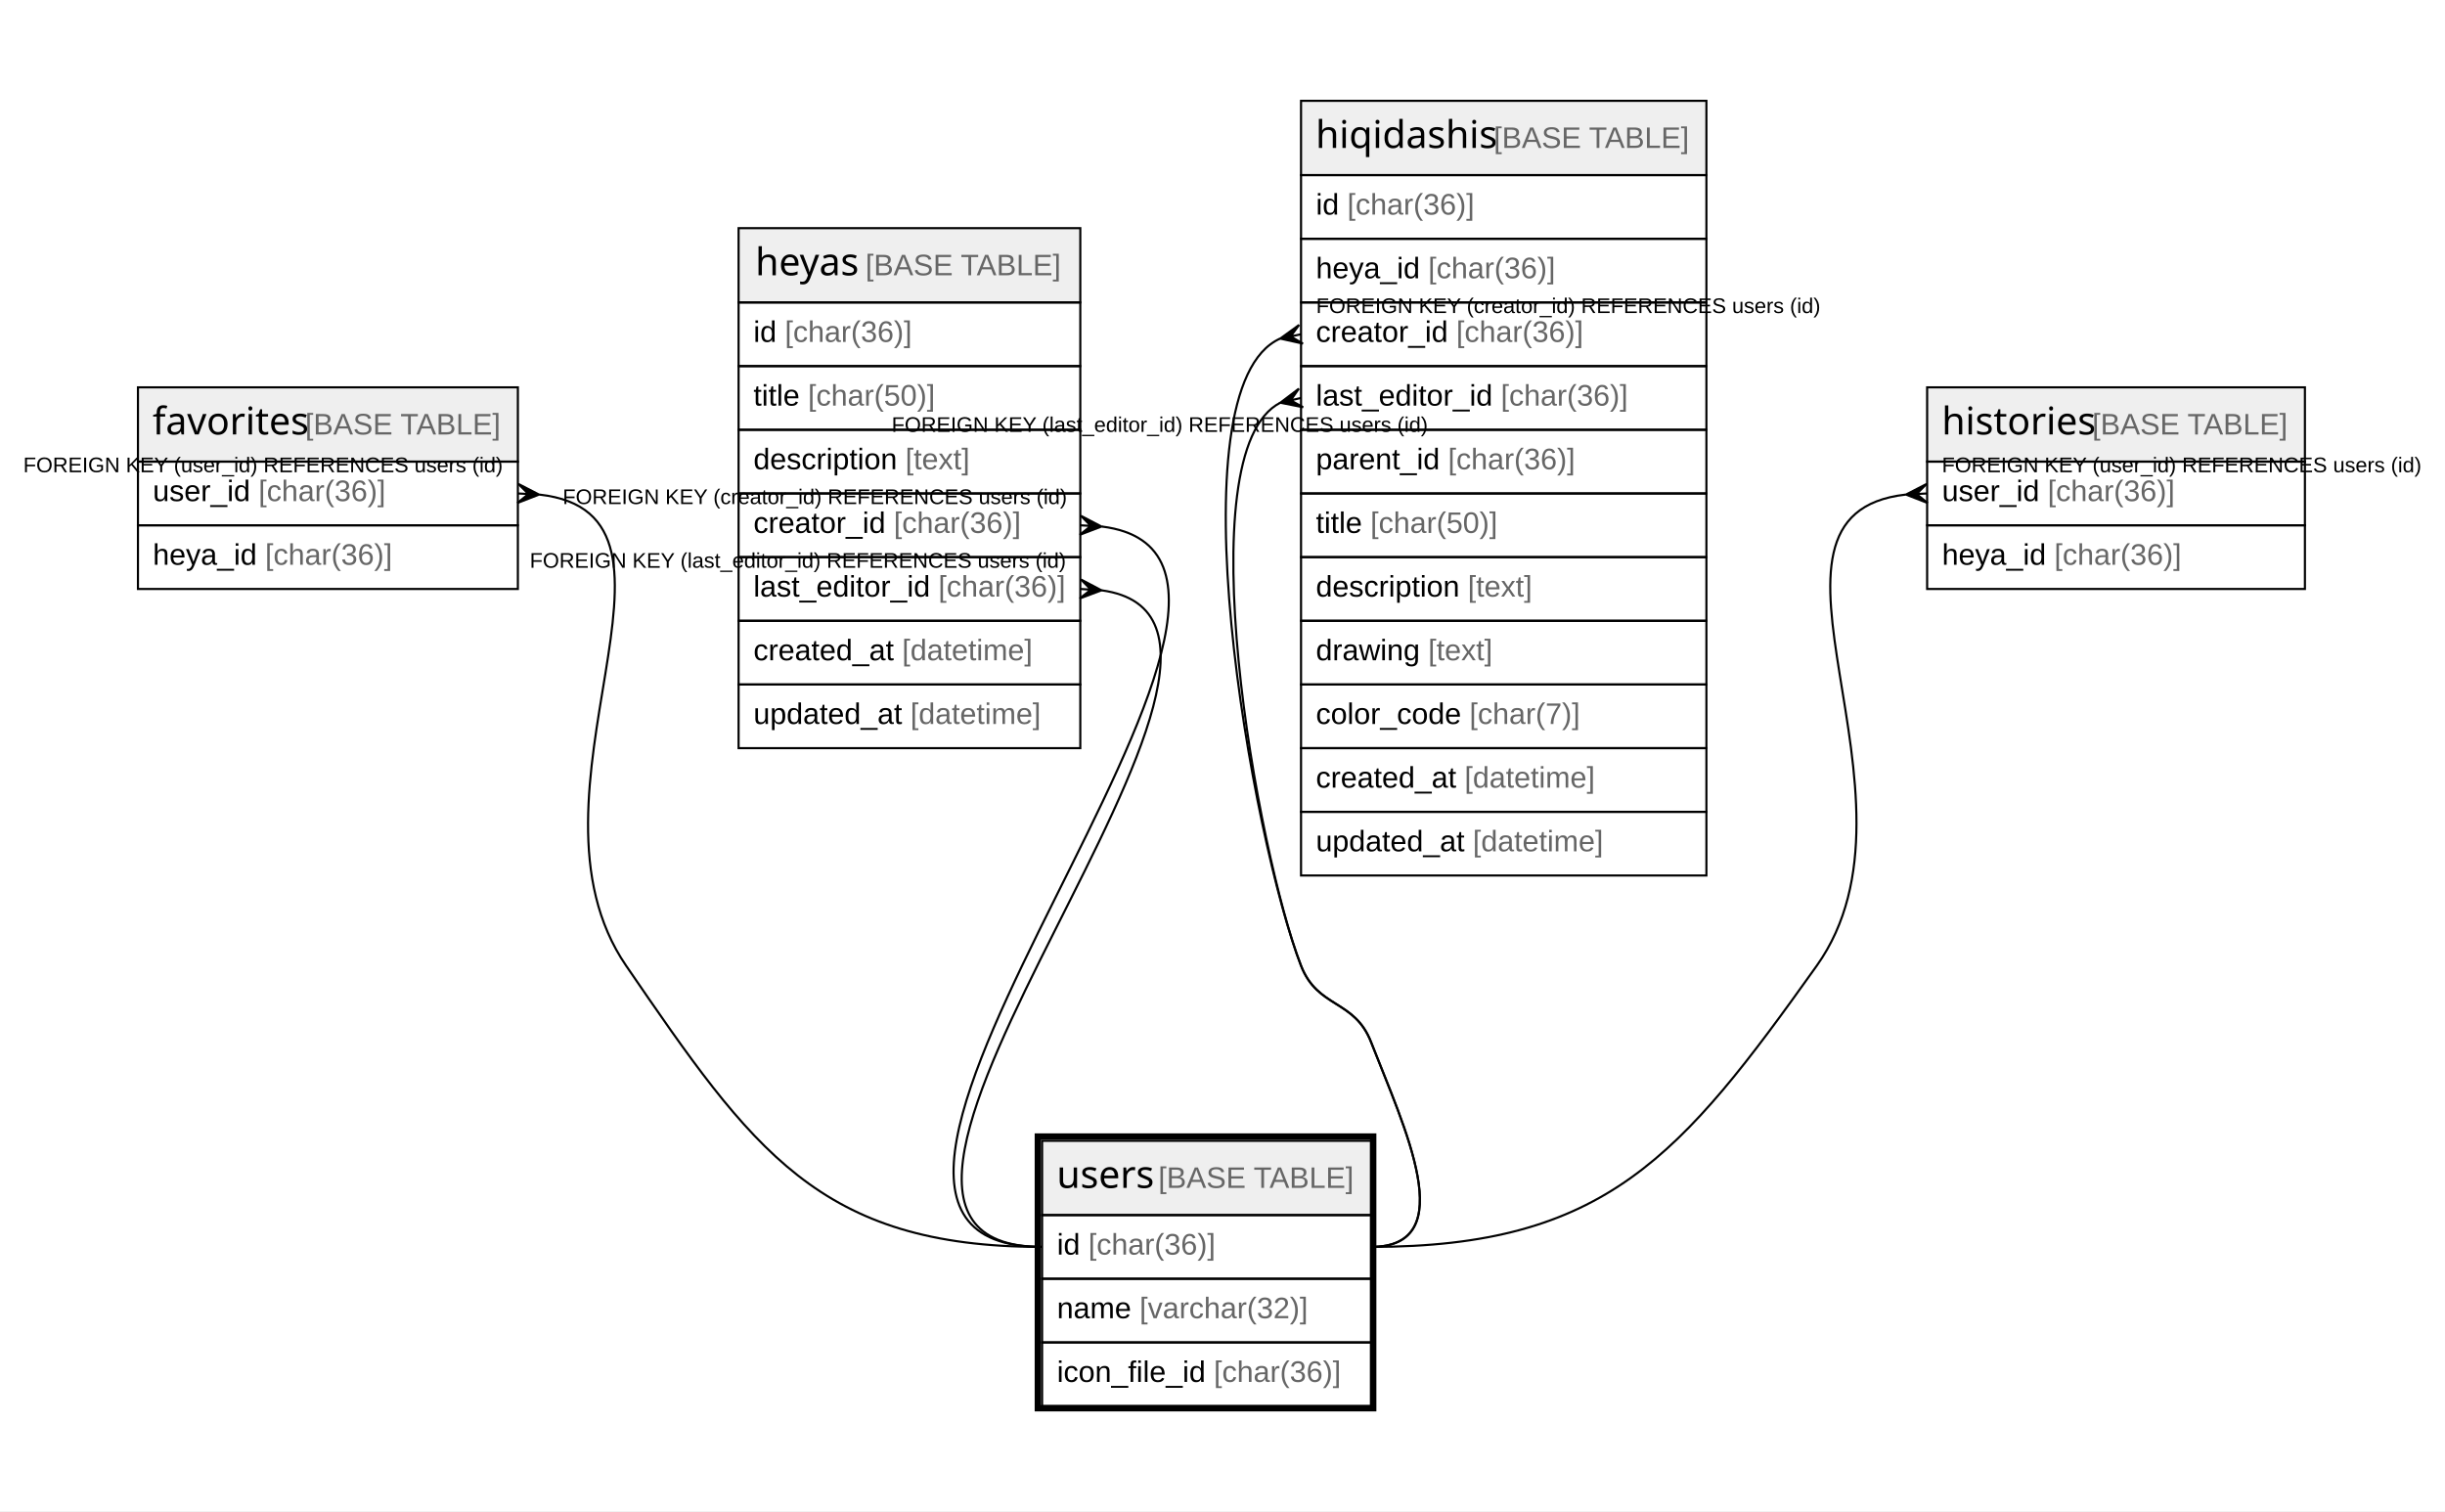
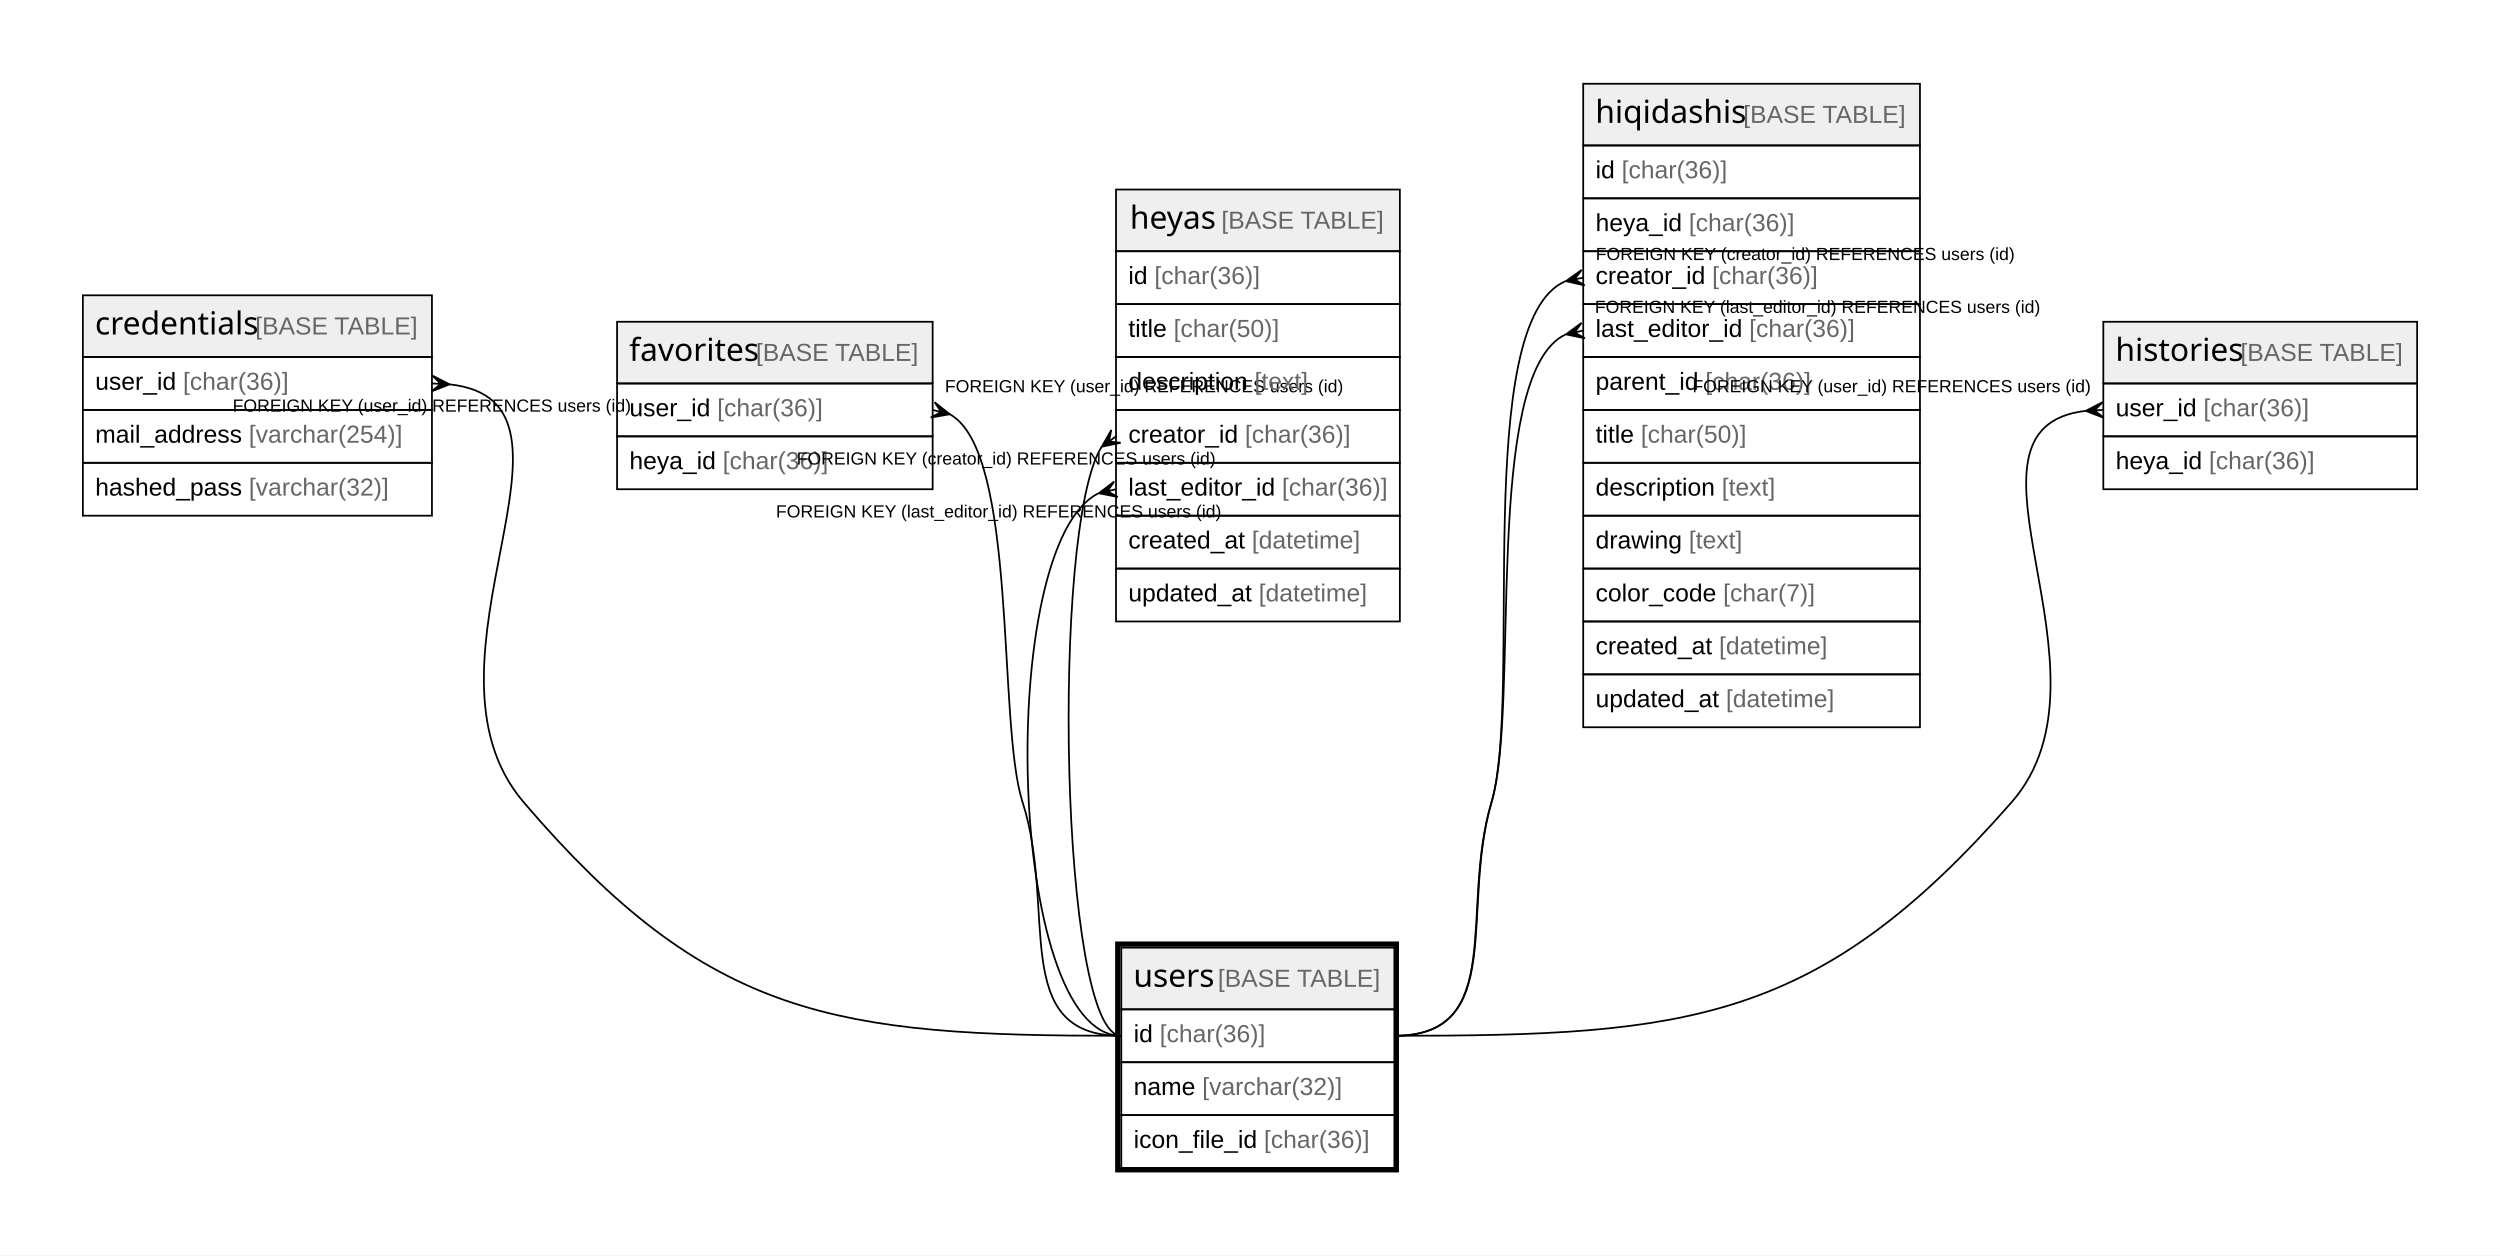
- <svg xmlns="http://www.w3.org/2000/svg" width="1152pt" height="712pt" viewBox="0.00 0.00 1152.00 712.00">
+ <svg xmlns="http://www.w3.org/2000/svg" width="1418pt" height="712pt" viewBox="0.00 0.00 1418.00 712.00">
  <g id="graph0" class="graph" transform="scale(1 1) rotate(0) translate(4 708)">
-     <polygon fill="#ffffff" stroke="transparent" points="-4,4 -4,-708 1148,-708 1148,4 -4,4" />
+     <polygon fill="#ffffff" stroke="transparent" points="-4,4 -4,-708 1414,-708 1414,4 -4,4" />
    <g id="node1" class="node">
-       <polygon fill="#efefef" stroke="transparent" points="487,-135.5 487,-170.5 642,-170.5 642,-135.5 487,-135.5" />
-       <polygon fill="none" stroke="#000000" points="487,-135.5 487,-170.5 642,-170.5 642,-135.5 487,-135.5" />
-       <text text-anchor="start" x="493.871" y="-148.3" font-family="Arial Bold" font-size="18.00" fill="#000000">users</text>
-       <text text-anchor="start" x="537.875" y="-148.3" font-family="Arial" font-size="14.00" fill="#000000"> </text>
-       <text text-anchor="start" x="541.766" y="-148.3" font-family="Arial" font-size="14.00" fill="#666666">[BASE TABLE]</text>
-       <polygon fill="none" stroke="#000000" points="487,-105.5 487,-135.5 642,-135.5 642,-105.5 487,-105.5" />
-       <text text-anchor="start" x="494" y="-116.9" font-family="Arial" font-size="14.00" fill="#000000">id </text>
-       <text text-anchor="start" x="508.78" y="-116.9" font-family="Arial" font-size="14.00" fill="#666666">[char(36)]</text>
-       <polygon fill="none" stroke="#000000" points="487,-75.5 487,-105.5 642,-105.5 642,-75.5 487,-75.5" />
-       <text text-anchor="start" x="494" y="-86.9" font-family="Arial" font-size="14.00" fill="#000000">name </text>
-       <text text-anchor="start" x="532.899" y="-86.9" font-family="Arial" font-size="14.00" fill="#666666">[varchar(32)]</text>
-       <polygon fill="none" stroke="#000000" points="487,-45.5 487,-75.5 642,-75.5 642,-45.5 487,-45.5" />
-       <text text-anchor="start" x="494" y="-56.9" font-family="Arial" font-size="14.00" fill="#000000">icon_file_id </text>
-       <text text-anchor="start" x="567.903" y="-56.9" font-family="Arial" font-size="14.00" fill="#666666">[char(36)]</text>
-       <polygon fill="none" stroke="#000000" stroke-width="3" points="485,-44.5 485,-172.5 643,-172.5 643,-44.5 485,-44.5" />
+       <polygon fill="#efefef" stroke="transparent" points="632,-135.5 632,-170.5 787,-170.5 787,-135.5 632,-135.5" />
+       <polygon fill="none" stroke="#000000" points="632,-135.5 632,-170.5 787,-170.5 787,-135.5 632,-135.5" />
+       <text text-anchor="start" x="638.871" y="-148.3" font-family="Arial Bold" font-size="18.00" fill="#000000">users</text>
+       <text text-anchor="start" x="682.875" y="-148.3" font-family="Arial" font-size="14.00" fill="#000000"> </text>
+       <text text-anchor="start" x="686.766" y="-148.3" font-family="Arial" font-size="14.00" fill="#666666">[BASE TABLE]</text>
+       <polygon fill="none" stroke="#000000" points="632,-105.5 632,-135.5 787,-135.5 787,-105.5 632,-105.5" />
+       <text text-anchor="start" x="639" y="-116.9" font-family="Arial" font-size="14.00" fill="#000000">id </text>
+       <text text-anchor="start" x="653.78" y="-116.9" font-family="Arial" font-size="14.00" fill="#666666">[char(36)]</text>
+       <polygon fill="none" stroke="#000000" points="632,-75.5 632,-105.5 787,-105.5 787,-75.5 632,-75.5" />
+       <text text-anchor="start" x="639" y="-86.9" font-family="Arial" font-size="14.00" fill="#000000">name </text>
+       <text text-anchor="start" x="677.899" y="-86.9" font-family="Arial" font-size="14.00" fill="#666666">[varchar(32)]</text>
+       <polygon fill="none" stroke="#000000" points="632,-45.5 632,-75.5 787,-75.5 787,-45.5 632,-45.5" />
+       <text text-anchor="start" x="639" y="-56.9" font-family="Arial" font-size="14.00" fill="#000000">icon_file_id </text>
+       <text text-anchor="start" x="712.903" y="-56.9" font-family="Arial" font-size="14.00" fill="#666666">[char(36)]</text>
+       <polygon fill="none" stroke="#000000" stroke-width="3" points="630,-44.5 630,-172.5 788,-172.5 788,-44.5 630,-44.5" />
    </g>
    <g id="node2" class="node">
-       <polygon fill="#efefef" stroke="transparent" points="61,-490.5 61,-525.5 240,-525.5 240,-490.5 61,-490.5" />
-       <polygon fill="none" stroke="#000000" points="61,-490.5 61,-525.5 240,-525.5 240,-490.5 61,-490.5" />
-       <text text-anchor="start" x="67.868" y="-503.3" font-family="Arial Bold" font-size="18.00" fill="#000000">favorites</text>
-       <text text-anchor="start" x="135.878" y="-503.3" font-family="Arial" font-size="14.00" fill="#000000"> </text>
-       <text text-anchor="start" x="139.768" y="-503.3" font-family="Arial" font-size="14.00" fill="#666666">[BASE TABLE]</text>
-       <polygon fill="none" stroke="#000000" points="61,-460.5 61,-490.5 240,-490.5 240,-460.5 61,-460.5" />
-       <text text-anchor="start" x="68" y="-471.9" font-family="Arial" font-size="14.00" fill="#000000">user_id </text>
-       <text text-anchor="start" x="117.788" y="-471.9" font-family="Arial" font-size="14.00" fill="#666666">[char(36)]</text>
-       <polygon fill="none" stroke="#000000" points="61,-430.5 61,-460.5 240,-460.5 240,-430.5 61,-430.5" />
-       <text text-anchor="start" x="68" y="-441.9" font-family="Arial" font-size="14.00" fill="#000000">heya_id </text>
-       <text text-anchor="start" x="120.91" y="-441.9" font-family="Arial" font-size="14.00" fill="#666666">[char(36)]</text>
+       <polygon fill="#efefef" stroke="transparent" points="43,-505.5 43,-540.5 241,-540.5 241,-505.5 43,-505.5" />
+       <polygon fill="none" stroke="#000000" points="43,-505.5 43,-540.5 241,-540.5 241,-505.5 43,-505.5" />
+       <text text-anchor="start" x="49.866" y="-518.3" font-family="Arial Bold" font-size="18.00" fill="#000000">credentials</text>
+       <text text-anchor="start" x="136.88" y="-518.3" font-family="Arial" font-size="14.00" fill="#000000"> </text>
+       <text text-anchor="start" x="140.771" y="-518.3" font-family="Arial" font-size="14.00" fill="#666666">[BASE TABLE]</text>
+       <polygon fill="none" stroke="#000000" points="43,-475.5 43,-505.5 241,-505.5 241,-475.5 43,-475.5" />
+       <text text-anchor="start" x="50" y="-486.9" font-family="Arial" font-size="14.00" fill="#000000">user_id </text>
+       <text text-anchor="start" x="99.788" y="-486.9" font-family="Arial" font-size="14.00" fill="#666666">[char(36)]</text>
+       <polygon fill="none" stroke="#000000" points="43,-445.5 43,-475.5 241,-475.5 241,-445.5 43,-445.5" />
+       <text text-anchor="start" x="50" y="-456.9" font-family="Arial" font-size="14.00" fill="#000000">mail_address </text>
+       <text text-anchor="start" x="137.121" y="-456.9" font-family="Arial" font-size="14.00" fill="#666666">[varchar(254)]</text>
+       <polygon fill="none" stroke="#000000" points="43,-415.5 43,-445.5 241,-445.5 241,-415.5 43,-415.5" />
+       <text text-anchor="start" x="50" y="-426.9" font-family="Arial" font-size="14.00" fill="#000000">hashed_pass </text>
+       <text text-anchor="start" x="137.151" y="-426.9" font-family="Arial" font-size="14.00" fill="#666666">[varchar(32)]</text>
    </g>
    <g id="edge1" class="edge">
-       <path fill="none" stroke="#000000" d="M250.195,-474.965C333.878,-465.54 235.718,-333.661 291,-253 350.444,-166.267 381.851,-120.5 487,-120.5" />
-       <polygon fill="#000000" stroke="#000000" points="249.986,-474.976 239.764,-471.006 244.993,-475.238 240,-475.5 240,-475.5 240,-475.5 244.993,-475.238 240.236,-479.994 249.986,-474.976 249.986,-474.976" />
-       <text text-anchor="start" x="6.945" y="-485.5" font-family="Arial" font-size="10.00" fill="#000000">FOREIGN KEY (user_id) REFERENCES users (id)</text>
+       <path fill="none" stroke="#000000" d="M251.004,-489.995C340.89,-480.265 225.152,-332.437 293,-253 398.06,-129.993 470.234,-120.5 632,-120.5" />
+       <polygon fill="#000000" stroke="#000000" points="250.987,-489.995 240.773,-486.006 245.994,-490.248 241,-490.5 241,-490.5 241,-490.5 245.994,-490.248 241.227,-494.994 250.987,-489.995 250.987,-489.995" />
+       <text text-anchor="start" x="127.945" y="-474.5" font-family="Arial" font-size="10.00" fill="#000000">FOREIGN KEY (user_id) REFERENCES users (id)</text>
    </g>
    <g id="node3" class="node">
-       <polygon fill="#efefef" stroke="transparent" points="344,-565.5 344,-600.5 505,-600.5 505,-565.5 344,-565.5" />
-       <polygon fill="none" stroke="#000000" points="344,-565.5 344,-600.5 505,-600.5 505,-565.5 344,-565.5" />
-       <text text-anchor="start" x="351.864" y="-578.3" font-family="Arial Bold" font-size="18.00" fill="#000000">heyas</text>
-       <text text-anchor="start" x="399.882" y="-578.3" font-family="Arial" font-size="14.00" fill="#000000"> </text>
-       <text text-anchor="start" x="403.773" y="-578.3" font-family="Arial" font-size="14.00" fill="#666666">[BASE TABLE]</text>
-       <polygon fill="none" stroke="#000000" points="344,-535.5 344,-565.5 505,-565.5 505,-535.5 344,-535.5" />
-       <text text-anchor="start" x="351" y="-546.9" font-family="Arial" font-size="14.00" fill="#000000">id </text>
-       <text text-anchor="start" x="365.78" y="-546.9" font-family="Arial" font-size="14.00" fill="#666666">[char(36)]</text>
-       <polygon fill="none" stroke="#000000" points="344,-505.5 344,-535.5 505,-535.5 505,-505.5 344,-505.5" />
-       <text text-anchor="start" x="351" y="-516.9" font-family="Arial" font-size="14.00" fill="#000000">title </text>
-       <text text-anchor="start" x="376.668" y="-516.9" font-family="Arial" font-size="14.00" fill="#666666">[char(50)]</text>
-       <polygon fill="none" stroke="#000000" points="344,-475.5 344,-505.5 505,-505.5 505,-475.5 344,-475.5" />
-       <text text-anchor="start" x="351" y="-486.9" font-family="Arial" font-size="14.00" fill="#000000">description </text>
-       <text text-anchor="start" x="422.568" y="-486.9" font-family="Arial" font-size="14.00" fill="#666666">[text]</text>
-       <polygon fill="none" stroke="#000000" points="344,-445.5 344,-475.5 505,-475.5 505,-445.5 344,-445.5" />
-       <text text-anchor="start" x="351" y="-456.9" font-family="Arial" font-size="14.00" fill="#000000">creator_id </text>
-       <text text-anchor="start" x="417.122" y="-456.9" font-family="Arial" font-size="14.00" fill="#666666">[char(36)]</text>
-       <polygon fill="none" stroke="#000000" points="344,-415.5 344,-445.5 505,-445.5 505,-415.5 344,-415.5" />
-       <text text-anchor="start" x="350.988" y="-426.9" font-family="Arial" font-size="14.00" fill="#000000">last_editor_id </text>
-       <text text-anchor="start" x="438.118" y="-426.9" font-family="Arial" font-size="14.00" fill="#666666">[char(36)]</text>
-       <polygon fill="none" stroke="#000000" points="344,-385.5 344,-415.5 505,-415.5 505,-385.5 344,-385.5" />
-       <text text-anchor="start" x="351" y="-396.9" font-family="Arial" font-size="14.00" fill="#000000">created_at </text>
-       <text text-anchor="start" x="421.028" y="-396.9" font-family="Arial" font-size="14.00" fill="#666666">[datetime]</text>
-       <polygon fill="none" stroke="#000000" points="344,-355.5 344,-385.5 505,-385.5 505,-355.5 344,-355.5" />
-       <text text-anchor="start" x="351" y="-366.9" font-family="Arial" font-size="14.00" fill="#000000">updated_at </text>
-       <text text-anchor="start" x="424.933" y="-366.9" font-family="Arial" font-size="14.00" fill="#666666">[datetime]</text>
+       <polygon fill="#efefef" stroke="transparent" points="346,-490.5 346,-525.5 525,-525.5 525,-490.5 346,-490.5" />
+       <polygon fill="none" stroke="#000000" points="346,-490.5 346,-525.5 525,-525.5 525,-490.5 346,-490.5" />
+       <text text-anchor="start" x="352.868" y="-503.3" font-family="Arial Bold" font-size="18.00" fill="#000000">favorites</text>
+       <text text-anchor="start" x="420.878" y="-503.3" font-family="Arial" font-size="14.00" fill="#000000"> </text>
+       <text text-anchor="start" x="424.768" y="-503.3" font-family="Arial" font-size="14.00" fill="#666666">[BASE TABLE]</text>
+       <polygon fill="none" stroke="#000000" points="346,-460.5 346,-490.5 525,-490.5 525,-460.5 346,-460.5" />
+       <text text-anchor="start" x="353" y="-471.9" font-family="Arial" font-size="14.00" fill="#000000">user_id </text>
+       <text text-anchor="start" x="402.788" y="-471.9" font-family="Arial" font-size="14.00" fill="#666666">[char(36)]</text>
+       <polygon fill="none" stroke="#000000" points="346,-430.5 346,-460.5 525,-460.5 525,-430.5 346,-430.5" />
+       <text text-anchor="start" x="353" y="-441.9" font-family="Arial" font-size="14.00" fill="#000000">heya_id </text>
+       <text text-anchor="start" x="405.91" y="-441.9" font-family="Arial" font-size="14.00" fill="#666666">[char(36)]</text>
    </g>
    <g id="edge2" class="edge">
-       <path fill="none" stroke="#000000" d="M515.253,-459.902C640.947,-444.101 339.372,-120.5 487,-120.5" />
-       <polygon fill="#000000" stroke="#000000" points="514.983,-459.918 504.738,-456.008 509.991,-460.209 505,-460.5 505,-460.5 505,-460.5 509.991,-460.209 505.262,-464.992 514.983,-459.918 514.983,-459.918" />
-       <text text-anchor="start" x="261.111" y="-470.5" font-family="Arial" font-size="10.00" fill="#000000">FOREIGN KEY (creator_id) REFERENCES users (id)</text>
+       <path fill="none" stroke="#000000" d="M534.754,-473.02C573.724,-451.621 561.497,-297.875 576,-253 595.661,-192.166 568.068,-120.5 632,-120.5" />
+       <polygon fill="#000000" stroke="#000000" points="534.692,-473.036 523.891,-471.139 529.846,-474.268 525,-475.5 525,-475.5 525,-475.5 529.846,-474.268 526.109,-479.861 534.692,-473.036 534.692,-473.036" />
+       <text text-anchor="start" x="531.945" y="-485.5" font-family="Arial" font-size="10.00" fill="#000000">FOREIGN KEY (user_id) REFERENCES users (id)</text>
+     </g>
+     <g id="node4" class="node">
+       <polygon fill="#efefef" stroke="transparent" points="629,-565.5 629,-600.5 790,-600.5 790,-565.5 629,-565.5" />
+       <polygon fill="none" stroke="#000000" points="629,-565.5 629,-600.5 790,-600.5 790,-565.5 629,-565.5" />
+       <text text-anchor="start" x="636.864" y="-578.3" font-family="Arial Bold" font-size="18.00" fill="#000000">heyas</text>
+       <text text-anchor="start" x="684.882" y="-578.3" font-family="Arial" font-size="14.00" fill="#000000"> </text>
+       <text text-anchor="start" x="688.773" y="-578.3" font-family="Arial" font-size="14.00" fill="#666666">[BASE TABLE]</text>
+       <polygon fill="none" stroke="#000000" points="629,-535.5 629,-565.5 790,-565.5 790,-535.5 629,-535.5" />
+       <text text-anchor="start" x="636" y="-546.9" font-family="Arial" font-size="14.00" fill="#000000">id </text>
+       <text text-anchor="start" x="650.78" y="-546.9" font-family="Arial" font-size="14.00" fill="#666666">[char(36)]</text>
+       <polygon fill="none" stroke="#000000" points="629,-505.5 629,-535.5 790,-535.5 790,-505.5 629,-505.5" />
+       <text text-anchor="start" x="636" y="-516.9" font-family="Arial" font-size="14.00" fill="#000000">title </text>
+       <text text-anchor="start" x="661.668" y="-516.9" font-family="Arial" font-size="14.00" fill="#666666">[char(50)]</text>
+       <polygon fill="none" stroke="#000000" points="629,-475.5 629,-505.5 790,-505.5 790,-475.5 629,-475.5" />
+       <text text-anchor="start" x="636" y="-486.9" font-family="Arial" font-size="14.00" fill="#000000">description </text>
+       <text text-anchor="start" x="707.568" y="-486.9" font-family="Arial" font-size="14.00" fill="#666666">[text]</text>
+       <polygon fill="none" stroke="#000000" points="629,-445.5 629,-475.5 790,-475.5 790,-445.5 629,-445.5" />
+       <text text-anchor="start" x="636" y="-456.9" font-family="Arial" font-size="14.00" fill="#000000">creator_id </text>
+       <text text-anchor="start" x="702.122" y="-456.9" font-family="Arial" font-size="14.00" fill="#666666">[char(36)]</text>
+       <polygon fill="none" stroke="#000000" points="629,-415.5 629,-445.5 790,-445.5 790,-415.5 629,-415.5" />
+       <text text-anchor="start" x="635.988" y="-426.9" font-family="Arial" font-size="14.00" fill="#000000">last_editor_id </text>
+       <text text-anchor="start" x="723.119" y="-426.9" font-family="Arial" font-size="14.00" fill="#666666">[char(36)]</text>
+       <polygon fill="none" stroke="#000000" points="629,-385.5 629,-415.5 790,-415.5 790,-385.5 629,-385.5" />
+       <text text-anchor="start" x="636" y="-396.9" font-family="Arial" font-size="14.00" fill="#000000">created_at </text>
+       <text text-anchor="start" x="706.028" y="-396.9" font-family="Arial" font-size="14.00" fill="#666666">[datetime]</text>
+       <polygon fill="none" stroke="#000000" points="629,-355.5 629,-385.5 790,-385.5 790,-355.5 629,-355.5" />
+       <text text-anchor="start" x="636" y="-366.9" font-family="Arial" font-size="14.00" fill="#000000">updated_at </text>
+       <text text-anchor="start" x="709.933" y="-366.9" font-family="Arial" font-size="14.00" fill="#666666">[datetime]</text>
    </g>
    <g id="edge3" class="edge">
-       <path fill="none" stroke="#000000" d="M515.032,-429.865C627.805,-414.368 352.629,-120.5 487,-120.5" />
-       <polygon fill="#000000" stroke="#000000" points="514.98,-429.868 504.716,-426.009 509.99,-430.184 505,-430.5 505,-430.5 505,-430.5 509.99,-430.184 505.284,-434.991 514.98,-429.868 514.98,-429.868" />
-       <text text-anchor="start" x="245.608" y="-440.5" font-family="Arial" font-size="10.00" fill="#000000">FOREIGN KEY (last_editor_id) REFERENCES users (id)</text>
-     </g>
-     <g id="node4" class="node">
-       <polygon fill="#efefef" stroke="transparent" points="609,-625.5 609,-660.5 800,-660.5 800,-625.5 609,-625.5" />
-       <polygon fill="none" stroke="#000000" points="609,-625.5 609,-660.5 800,-660.5 800,-625.5 609,-625.5" />
-       <text text-anchor="start" x="615.866" y="-638.3" font-family="Arial Bold" font-size="18.00" fill="#000000">hiqidashis</text>
-       <text text-anchor="start" x="695.88" y="-638.3" font-family="Arial" font-size="14.00" fill="#000000"> </text>
-       <text text-anchor="start" x="699.77" y="-638.3" font-family="Arial" font-size="14.00" fill="#666666">[BASE TABLE]</text>
-       <polygon fill="none" stroke="#000000" points="609,-595.5 609,-625.5 800,-625.5 800,-595.5 609,-595.5" />
-       <text text-anchor="start" x="616" y="-606.9" font-family="Arial" font-size="14.00" fill="#000000">id </text>
-       <text text-anchor="start" x="630.78" y="-606.9" font-family="Arial" font-size="14.00" fill="#666666">[char(36)]</text>
-       <polygon fill="none" stroke="#000000" points="609,-565.5 609,-595.5 800,-595.5 800,-565.5 609,-565.5" />
-       <text text-anchor="start" x="616" y="-576.9" font-family="Arial" font-size="14.00" fill="#000000">heya_id </text>
-       <text text-anchor="start" x="668.91" y="-576.9" font-family="Arial" font-size="14.00" fill="#666666">[char(36)]</text>
-       <polygon fill="none" stroke="#000000" points="609,-535.5 609,-565.5 800,-565.5 800,-535.5 609,-535.5" />
-       <text text-anchor="start" x="616" y="-546.9" font-family="Arial" font-size="14.00" fill="#000000">creator_id </text>
-       <text text-anchor="start" x="682.122" y="-546.9" font-family="Arial" font-size="14.00" fill="#666666">[char(36)]</text>
-       <polygon fill="none" stroke="#000000" points="609,-505.5 609,-535.5 800,-535.5 800,-505.5 609,-505.5" />
-       <text text-anchor="start" x="616" y="-516.9" font-family="Arial" font-size="14.00" fill="#000000">last_editor_id </text>
-       <text text-anchor="start" x="703.13" y="-516.9" font-family="Arial" font-size="14.00" fill="#666666">[char(36)]</text>
-       <polygon fill="none" stroke="#000000" points="609,-475.5 609,-505.5 800,-505.5 800,-475.5 609,-475.5" />
-       <text text-anchor="start" x="616" y="-486.9" font-family="Arial" font-size="14.00" fill="#000000">parent_id </text>
-       <text text-anchor="start" x="678.244" y="-486.9" font-family="Arial" font-size="14.00" fill="#666666">[char(36)]</text>
-       <polygon fill="none" stroke="#000000" points="609,-445.5 609,-475.5 800,-475.5 800,-445.5 609,-445.5" />
-       <text text-anchor="start" x="616" y="-456.9" font-family="Arial" font-size="14.00" fill="#000000">title </text>
-       <text text-anchor="start" x="641.668" y="-456.9" font-family="Arial" font-size="14.00" fill="#666666">[char(50)]</text>
-       <polygon fill="none" stroke="#000000" points="609,-415.5 609,-445.5 800,-445.5 800,-415.5 609,-415.5" />
-       <text text-anchor="start" x="616" y="-426.9" font-family="Arial" font-size="14.00" fill="#000000">description </text>
-       <text text-anchor="start" x="687.568" y="-426.9" font-family="Arial" font-size="14.00" fill="#666666">[text]</text>
-       <polygon fill="none" stroke="#000000" points="609,-385.5 609,-415.5 800,-415.5 800,-385.5 609,-385.5" />
-       <text text-anchor="start" x="616" y="-396.9" font-family="Arial" font-size="14.00" fill="#000000">drawing </text>
-       <text text-anchor="start" x="668.895" y="-396.9" font-family="Arial" font-size="14.00" fill="#666666">[text]</text>
-       <polygon fill="none" stroke="#000000" points="609,-355.5 609,-385.5 800,-385.5 800,-355.5 609,-355.5" />
-       <text text-anchor="start" x="616" y="-366.9" font-family="Arial" font-size="14.00" fill="#000000">color_code </text>
-       <text text-anchor="start" x="688.353" y="-366.9" font-family="Arial" font-size="14.00" fill="#666666">[char(7)]</text>
-       <polygon fill="none" stroke="#000000" points="609,-325.5 609,-355.5 800,-355.5 800,-325.5 609,-325.5" />
-       <text text-anchor="start" x="616" y="-336.9" font-family="Arial" font-size="14.00" fill="#000000">created_at </text>
-       <text text-anchor="start" x="686.028" y="-336.9" font-family="Arial" font-size="14.00" fill="#666666">[datetime]</text>
-       <polygon fill="none" stroke="#000000" points="609,-295.5 609,-325.5 800,-325.5 800,-295.5 609,-295.5" />
-       <text text-anchor="start" x="616" y="-306.9" font-family="Arial" font-size="14.00" fill="#000000">updated_at </text>
-       <text text-anchor="start" x="689.933" y="-306.9" font-family="Arial" font-size="14.00" fill="#666666">[datetime]</text>
+       <path fill="none" stroke="#000000" d="M620.889,-454.599C591.902,-409.45 597.172,-120.5 632,-120.5" />
+       <polygon fill="#000000" stroke="#000000" points="620.914,-454.616 626.352,-464.139 624.957,-457.558 629,-460.5 629,-460.5 629,-460.5 624.957,-457.558 631.648,-456.861 620.914,-454.616 620.914,-454.616" />
+       <text text-anchor="start" x="447.861" y="-444.5" font-family="Arial" font-size="10.00" fill="#000000">FOREIGN KEY (creator_id) REFERENCES users (id)</text>
    </g>
    <g id="edge4" class="edge">
-       <path fill="none" stroke="#000000" d="M599.104,-548.451C547.444,-525.221 586.344,-311.244 609,-253 616.869,-232.771 634.131,-237.229 642,-217 657.548,-177.029 684.889,-120.5 642,-120.5" />
-       <polygon fill="#000000" stroke="#000000" points="599.208,-548.472 608.087,-554.907 604.104,-549.486 609,-550.5 609,-550.5 609,-550.5 604.104,-549.486 609.913,-546.093 599.208,-548.472 599.208,-548.472" />
-       <text text-anchor="start" x="616.111" y="-560.5" font-family="Arial" font-size="10.00" fill="#000000">FOREIGN KEY (creator_id) REFERENCES users (id)</text>
+       <path fill="none" stroke="#000000" d="M619.06,-428.183C560.582,-399.815 566.606,-120.5 632,-120.5" />
+       <polygon fill="#000000" stroke="#000000" points="619.261,-428.23 627.978,-434.882 624.13,-429.365 629,-430.5 629,-430.5 629,-430.5 624.13,-429.365 630.022,-426.118 619.261,-428.23 619.261,-428.23" />
+       <text text-anchor="start" x="436.108" y="-414.5" font-family="Arial" font-size="10.00" fill="#000000">FOREIGN KEY (last_editor_id) REFERENCES users (id)</text>
+     </g>
+     <g id="node5" class="node">
+       <polygon fill="#efefef" stroke="transparent" points="894,-625.5 894,-660.5 1085,-660.5 1085,-625.5 894,-625.5" />
+       <polygon fill="none" stroke="#000000" points="894,-625.5 894,-660.5 1085,-660.5 1085,-625.5 894,-625.5" />
+       <text text-anchor="start" x="900.866" y="-638.3" font-family="Arial Bold" font-size="18.00" fill="#000000">hiqidashis</text>
+       <text text-anchor="start" x="980.88" y="-638.3" font-family="Arial" font-size="14.00" fill="#000000"> </text>
+       <text text-anchor="start" x="984.77" y="-638.3" font-family="Arial" font-size="14.00" fill="#666666">[BASE TABLE]</text>
+       <polygon fill="none" stroke="#000000" points="894,-595.5 894,-625.5 1085,-625.5 1085,-595.5 894,-595.5" />
+       <text text-anchor="start" x="901" y="-606.9" font-family="Arial" font-size="14.00" fill="#000000">id </text>
+       <text text-anchor="start" x="915.78" y="-606.9" font-family="Arial" font-size="14.00" fill="#666666">[char(36)]</text>
+       <polygon fill="none" stroke="#000000" points="894,-565.5 894,-595.5 1085,-595.5 1085,-565.5 894,-565.5" />
+       <text text-anchor="start" x="901" y="-576.9" font-family="Arial" font-size="14.00" fill="#000000">heya_id </text>
+       <text text-anchor="start" x="953.91" y="-576.9" font-family="Arial" font-size="14.00" fill="#666666">[char(36)]</text>
+       <polygon fill="none" stroke="#000000" points="894,-535.5 894,-565.5 1085,-565.5 1085,-535.5 894,-535.5" />
+       <text text-anchor="start" x="901" y="-546.9" font-family="Arial" font-size="14.00" fill="#000000">creator_id </text>
+       <text text-anchor="start" x="967.122" y="-546.9" font-family="Arial" font-size="14.00" fill="#666666">[char(36)]</text>
+       <polygon fill="none" stroke="#000000" points="894,-505.5 894,-535.5 1085,-535.5 1085,-505.5 894,-505.5" />
+       <text text-anchor="start" x="901" y="-516.9" font-family="Arial" font-size="14.00" fill="#000000">last_editor_id </text>
+       <text text-anchor="start" x="988.13" y="-516.9" font-family="Arial" font-size="14.00" fill="#666666">[char(36)]</text>
+       <polygon fill="none" stroke="#000000" points="894,-475.5 894,-505.5 1085,-505.5 1085,-475.5 894,-475.5" />
+       <text text-anchor="start" x="901" y="-486.9" font-family="Arial" font-size="14.00" fill="#000000">parent_id </text>
+       <text text-anchor="start" x="963.244" y="-486.9" font-family="Arial" font-size="14.00" fill="#666666">[char(36)]</text>
+       <polygon fill="none" stroke="#000000" points="894,-445.5 894,-475.5 1085,-475.5 1085,-445.5 894,-445.5" />
+       <text text-anchor="start" x="901" y="-456.9" font-family="Arial" font-size="14.00" fill="#000000">title </text>
+       <text text-anchor="start" x="926.668" y="-456.9" font-family="Arial" font-size="14.00" fill="#666666">[char(50)]</text>
+       <polygon fill="none" stroke="#000000" points="894,-415.5 894,-445.5 1085,-445.5 1085,-415.5 894,-415.5" />
+       <text text-anchor="start" x="901" y="-426.9" font-family="Arial" font-size="14.00" fill="#000000">description </text>
+       <text text-anchor="start" x="972.568" y="-426.9" font-family="Arial" font-size="14.00" fill="#666666">[text]</text>
+       <polygon fill="none" stroke="#000000" points="894,-385.5 894,-415.5 1085,-415.5 1085,-385.5 894,-385.5" />
+       <text text-anchor="start" x="901" y="-396.9" font-family="Arial" font-size="14.00" fill="#000000">drawing </text>
+       <text text-anchor="start" x="953.895" y="-396.9" font-family="Arial" font-size="14.00" fill="#666666">[text]</text>
+       <polygon fill="none" stroke="#000000" points="894,-355.5 894,-385.5 1085,-385.5 1085,-355.5 894,-355.5" />
+       <text text-anchor="start" x="901" y="-366.9" font-family="Arial" font-size="14.00" fill="#000000">color_code </text>
+       <text text-anchor="start" x="973.353" y="-366.9" font-family="Arial" font-size="14.00" fill="#666666">[char(7)]</text>
+       <polygon fill="none" stroke="#000000" points="894,-325.5 894,-355.5 1085,-355.5 1085,-325.5 894,-325.5" />
+       <text text-anchor="start" x="901" y="-336.9" font-family="Arial" font-size="14.00" fill="#000000">created_at </text>
+       <text text-anchor="start" x="971.028" y="-336.9" font-family="Arial" font-size="14.00" fill="#666666">[datetime]</text>
+       <polygon fill="none" stroke="#000000" points="894,-295.5 894,-325.5 1085,-325.5 1085,-295.5 894,-295.5" />
+       <text text-anchor="start" x="901" y="-306.9" font-family="Arial" font-size="14.00" fill="#000000">updated_at </text>
+       <text text-anchor="start" x="974.933" y="-306.9" font-family="Arial" font-size="14.00" fill="#666666">[datetime]</text>
    </g>
    <g id="edge5" class="edge">
-       <path fill="none" stroke="#000000" d="M599.248,-518.249C554.084,-495.39 588.755,-305.046 609,-253 616.869,-232.771 634.131,-237.229 642,-217 657.548,-177.029 684.889,-120.5 642,-120.5" />
-       <polygon fill="#000000" stroke="#000000" points="599.256,-518.251 607.988,-524.885 604.128,-519.375 609,-520.5 609,-520.5 609,-520.5 604.128,-519.375 610.012,-516.115 599.256,-518.251 599.256,-518.251" />
-       <text text-anchor="start" x="416.108" y="-504.5" font-family="Arial" font-size="10.00" fill="#000000">FOREIGN KEY (last_editor_id) REFERENCES users (id)</text>
-     </g>
-     <g id="node5" class="node">
-       <polygon fill="#efefef" stroke="transparent" points="904,-490.5 904,-525.5 1082,-525.5 1082,-490.5 904,-490.5" />
-       <polygon fill="none" stroke="#000000" points="904,-490.5 904,-525.5 1082,-525.5 1082,-490.5 904,-490.5" />
-       <text text-anchor="start" x="910.872" y="-503.3" font-family="Arial Bold" font-size="18.00" fill="#000000">histories</text>
-       <text text-anchor="start" x="977.874" y="-503.3" font-family="Arial" font-size="14.00" fill="#000000"> </text>
-       <text text-anchor="start" x="981.764" y="-503.3" font-family="Arial" font-size="14.00" fill="#666666">[BASE TABLE]</text>
-       <polygon fill="none" stroke="#000000" points="904,-460.5 904,-490.5 1082,-490.5 1082,-460.5 904,-460.5" />
-       <text text-anchor="start" x="911" y="-471.9" font-family="Arial" font-size="14.00" fill="#000000">user_id </text>
-       <text text-anchor="start" x="960.788" y="-471.9" font-family="Arial" font-size="14.00" fill="#666666">[char(36)]</text>
-       <polygon fill="none" stroke="#000000" points="904,-430.5 904,-460.5 1082,-460.5 1082,-430.5 904,-430.5" />
-       <text text-anchor="start" x="911" y="-441.9" font-family="Arial" font-size="14.00" fill="#000000">heya_id </text>
-       <text text-anchor="start" x="963.91" y="-441.9" font-family="Arial" font-size="14.00" fill="#666666">[char(36)]</text>
+       <path fill="none" stroke="#000000" d="M883.87,-548.475C830.434,-525.513 859.731,-313.915 842,-253 824.181,-191.78 850.761,-120.5 787,-120.5" />
+       <polygon fill="#000000" stroke="#000000" points="884.194,-548.539 893.118,-554.913 889.097,-549.52 894,-550.5 894,-550.5 894,-550.5 889.097,-549.52 894.882,-546.087 884.194,-548.539 884.194,-548.539" />
+       <text text-anchor="start" x="901.111" y="-560.5" font-family="Arial" font-size="10.00" fill="#000000">FOREIGN KEY (creator_id) REFERENCES users (id)</text>
    </g>
    <g id="edge6" class="edge">
-       <path fill="none" stroke="#000000" d="M893.797,-474.962C810.066,-465.474 908.775,-332.736 852,-253 787.989,-163.102 752.359,-120.5 642,-120.5" />
-       <polygon fill="#000000" stroke="#000000" points="894.014,-474.973 903.763,-479.994 899.007,-475.237 904,-475.5 904,-475.5 904,-475.5 899.007,-475.237 904.237,-471.006 894.014,-474.973 894.014,-474.973" />
-       <text text-anchor="start" x="910.945" y="-485.5" font-family="Arial" font-size="10.00" fill="#000000">FOREIGN KEY (user_id) REFERENCES users (id)</text>
+       <path fill="none" stroke="#000000" d="M883.924,-518.276C836.436,-495.684 858.417,-307.471 842,-253 823.601,-191.952 850.761,-120.5 787,-120.5" />
+       <polygon fill="#000000" stroke="#000000" points="884.235,-518.345 893.03,-524.894 889.117,-519.422 894,-520.5 894,-520.5 894,-520.5 889.117,-519.422 894.97,-516.106 884.235,-518.345 884.235,-518.345" />
+       <text text-anchor="start" x="900.609" y="-530.5" font-family="Arial" font-size="10.00" fill="#000000">FOREIGN KEY (last_editor_id) REFERENCES users (id)</text>
+     </g>
+     <g id="node6" class="node">
+       <polygon fill="#efefef" stroke="transparent" points="1189,-490.5 1189,-525.5 1367,-525.5 1367,-490.5 1189,-490.5" />
+       <polygon fill="none" stroke="#000000" points="1189,-490.5 1189,-525.5 1367,-525.5 1367,-490.5 1189,-490.5" />
+       <text text-anchor="start" x="1195.872" y="-503.3" font-family="Arial Bold" font-size="18.00" fill="#000000">histories</text>
+       <text text-anchor="start" x="1262.874" y="-503.3" font-family="Arial" font-size="14.00" fill="#000000"> </text>
+       <text text-anchor="start" x="1266.764" y="-503.3" font-family="Arial" font-size="14.00" fill="#666666">[BASE TABLE]</text>
+       <polygon fill="none" stroke="#000000" points="1189,-460.5 1189,-490.5 1367,-490.5 1367,-460.5 1189,-460.5" />
+       <text text-anchor="start" x="1196" y="-471.9" font-family="Arial" font-size="14.00" fill="#000000">user_id </text>
+       <text text-anchor="start" x="1245.788" y="-471.9" font-family="Arial" font-size="14.00" fill="#666666">[char(36)]</text>
+       <polygon fill="none" stroke="#000000" points="1189,-430.5 1189,-460.5 1367,-460.5 1367,-430.5 1189,-430.5" />
+       <text text-anchor="start" x="1196" y="-441.9" font-family="Arial" font-size="14.00" fill="#000000">heya_id </text>
+       <text text-anchor="start" x="1248.91" y="-441.9" font-family="Arial" font-size="14.00" fill="#666666">[char(36)]</text>
+     </g>
+     <g id="edge7" class="edge">
+       <path fill="none" stroke="#000000" d="M1178.827,-474.938C1095.623,-465.033 1201.488,-326.639 1137,-253 1027.42,-127.87 953.329,-120.5 787,-120.5" />
+       <polygon fill="#000000" stroke="#000000" points="1179.015,-474.948 1188.752,-479.993 1184.008,-475.224 1189,-475.5 1189,-475.5 1189,-475.5 1184.008,-475.224 1189.248,-471.007 1179.015,-474.948 1179.015,-474.948" />
+       <text text-anchor="start" x="955.945" y="-485.5" font-family="Arial" font-size="10.00" fill="#000000">FOREIGN KEY (user_id) REFERENCES users (id)</text>
    </g>
  </g>
</svg>
